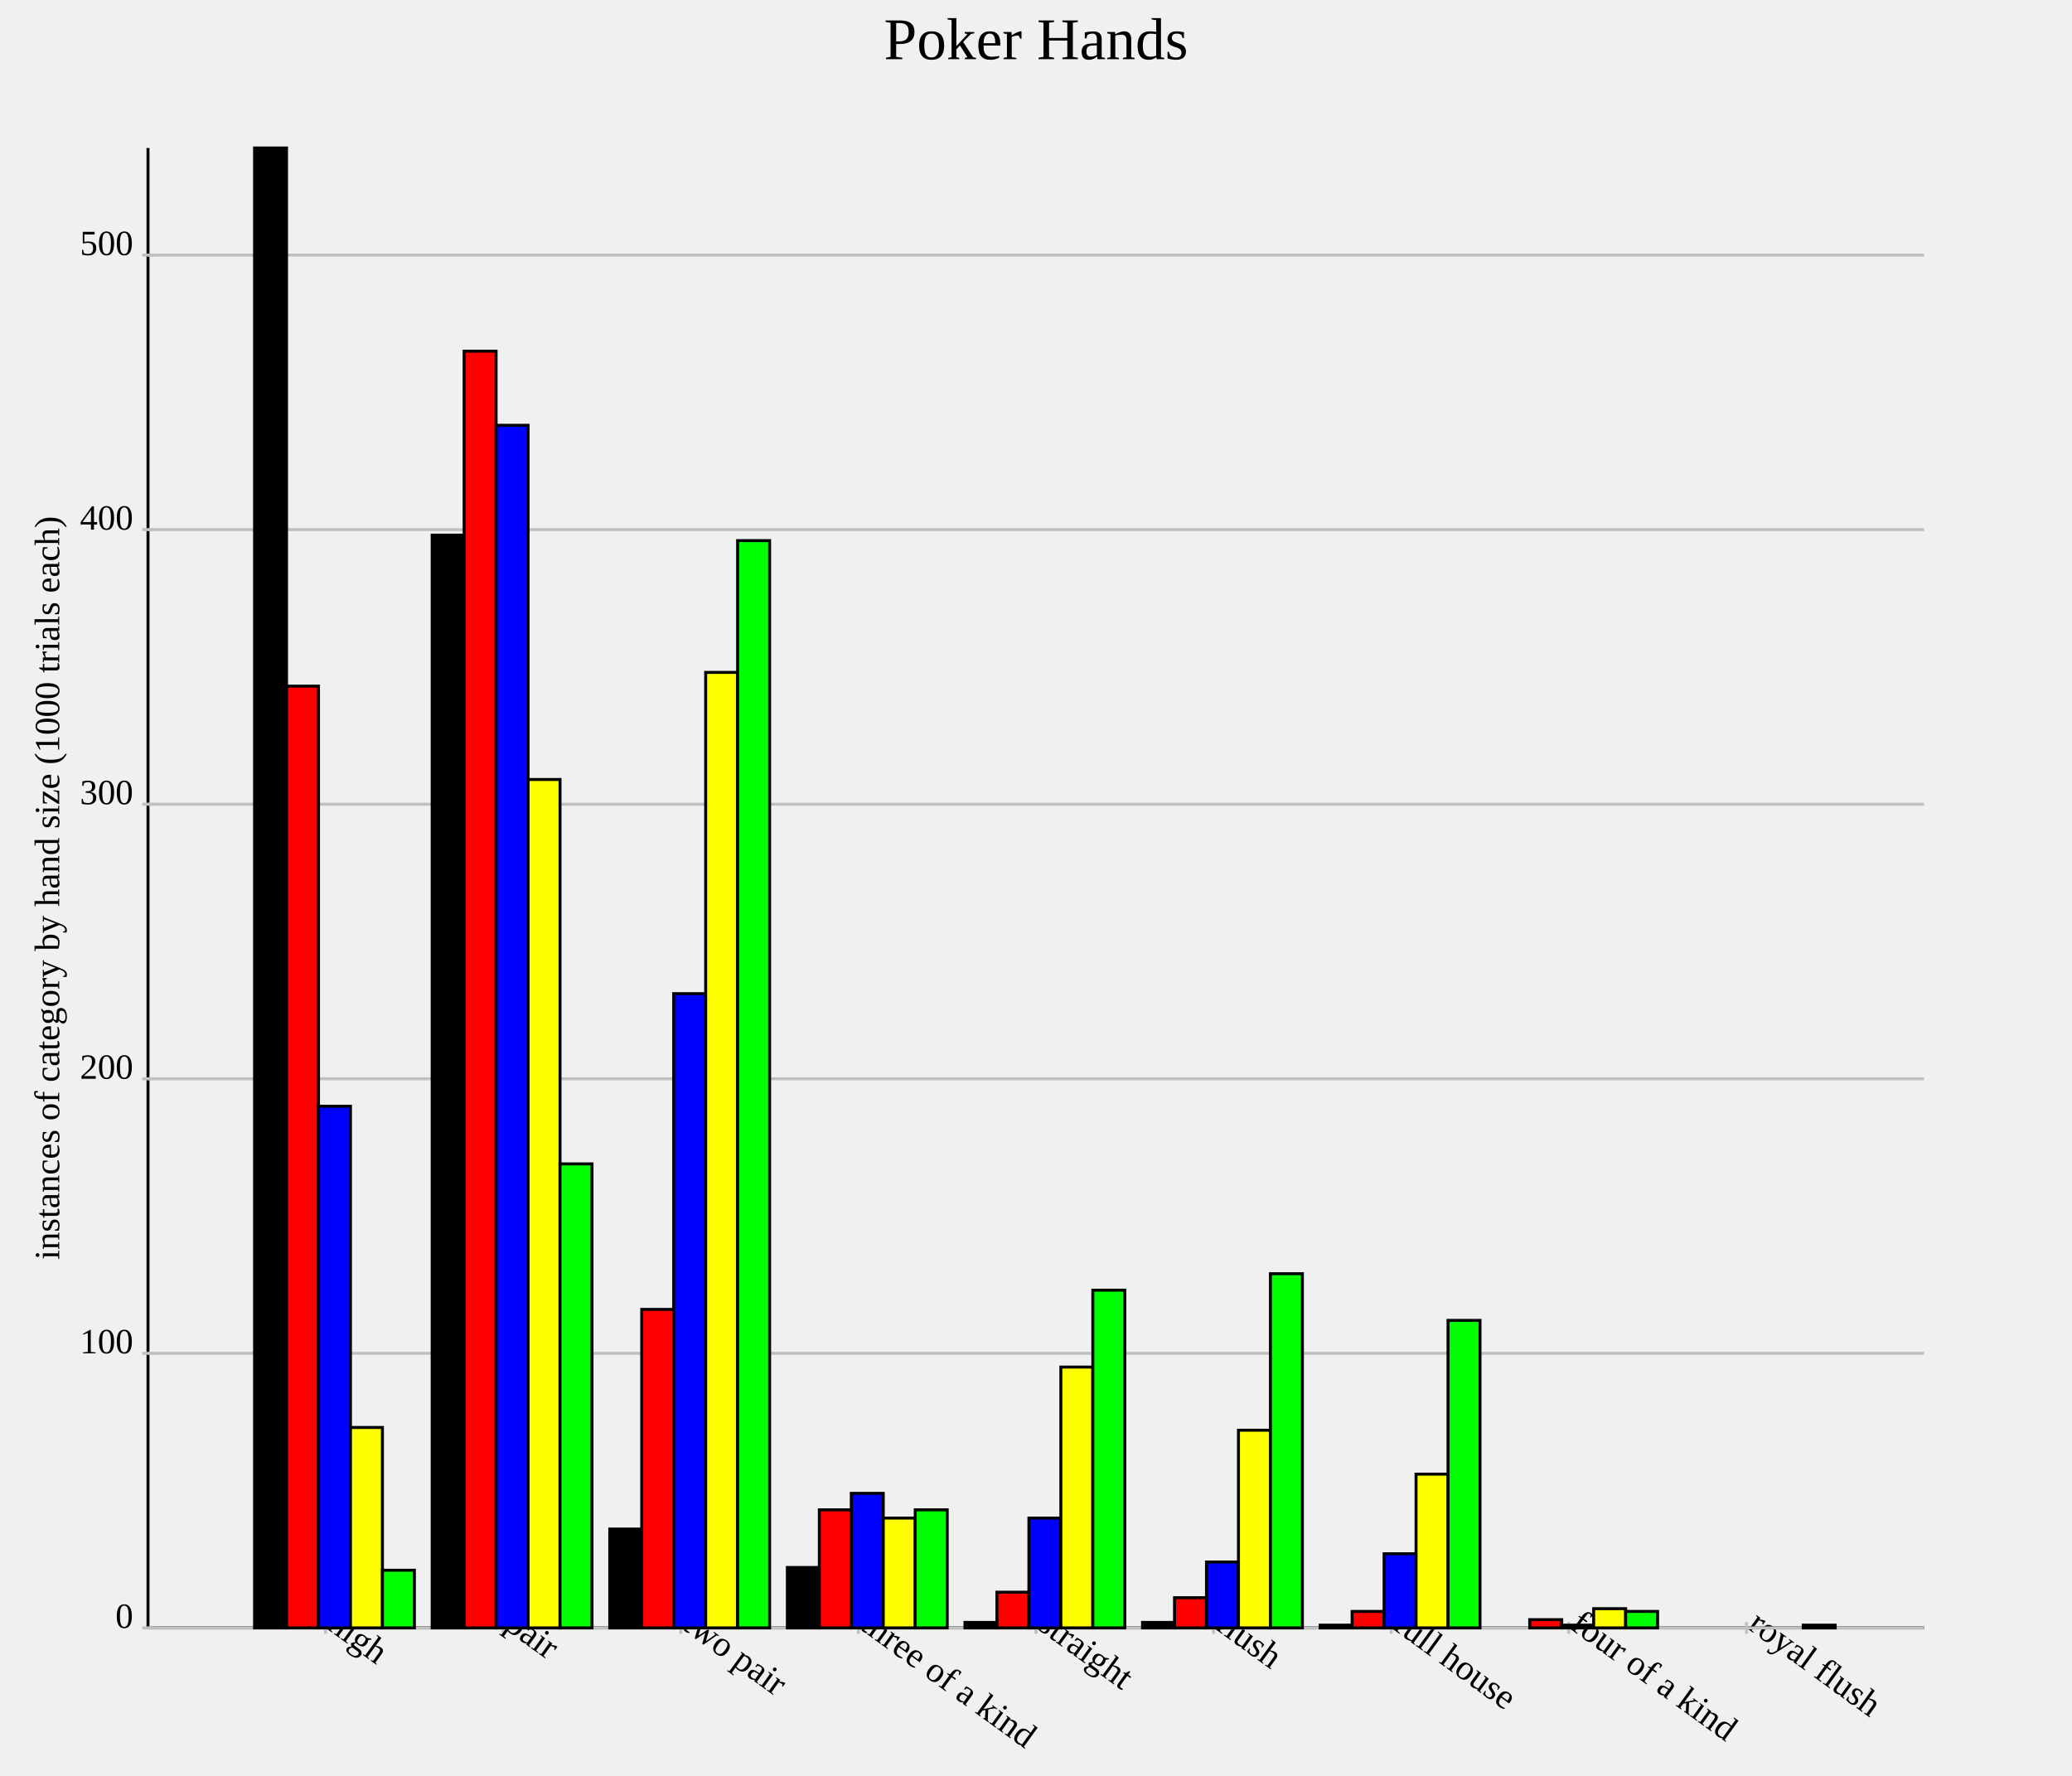
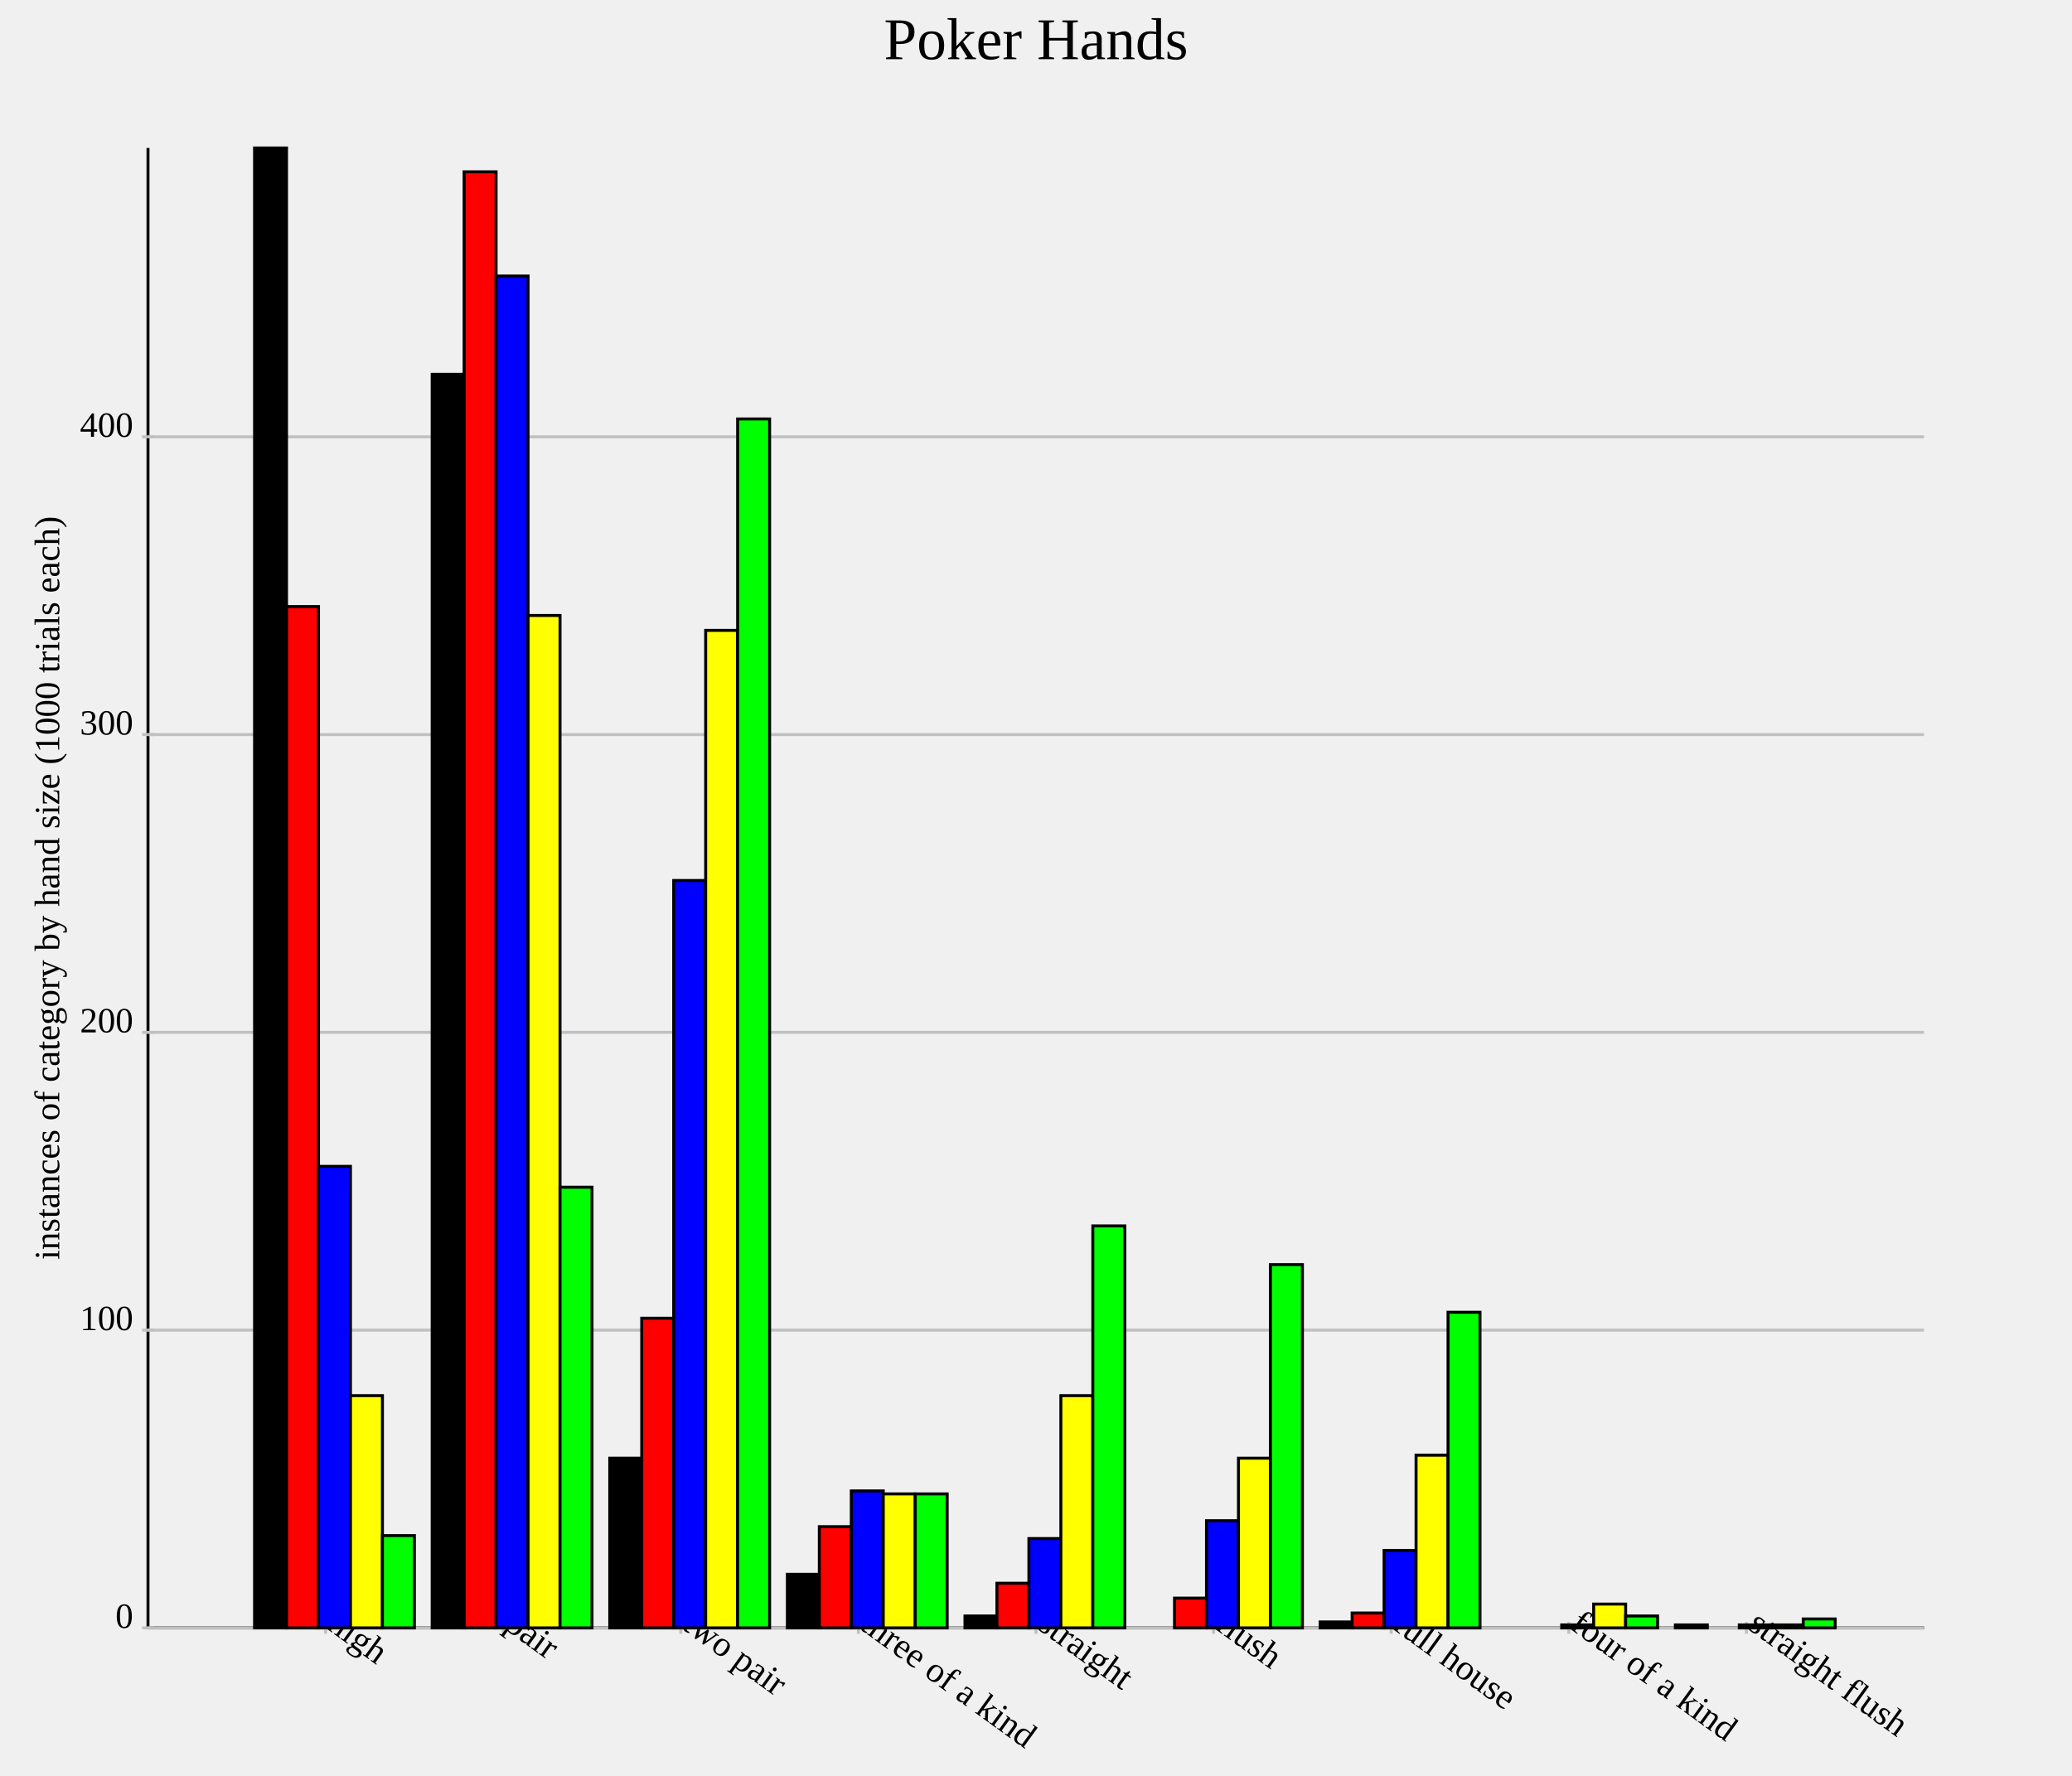
<svg xmlns="http://www.w3.org/2000/svg" version="1.1" width="700.0" height="600.0">
  <style>.caption {
  font-size: 14px;
  font-family: Georgia, serif;
}
</style>
  <line x1="50.0" y1="550.0" x2="650.0" y2="550.0" stroke="rgb(0,0,0)" stroke-width="1" />
  <line x1="50.0" y1="550.0" x2="50.0" y2="50.0" stroke="rgb(0,0,0)" stroke-width="1" />
  <line x1="110.0" y1="548.0" x2="110.0" y2="552.0" stroke="rgb(192,192,192)" stroke-width="1" />
  <text text-anchor="start" alignment-baseline="hanging" x="110.0" y="550.0" font-size="12.0" transform="rotate(36.0,110.0,550.0)">high</text>
  <line x1="170.0" y1="548.0" x2="170.0" y2="552.0" stroke="rgb(192,192,192)" stroke-width="1" />
  <text text-anchor="start" alignment-baseline="hanging" x="170.0" y="550.0" font-size="12.0" transform="rotate(36.0,170.0,550.0)">pair</text>
  <line x1="230.0" y1="548.0" x2="230.0" y2="552.0" stroke="rgb(192,192,192)" stroke-width="1" />
  <text text-anchor="start" alignment-baseline="hanging" x="230.0" y="550.0" font-size="12.0" transform="rotate(36.0,230.0,550.0)">two pair</text>
  <line x1="290.0" y1="548.0" x2="290.0" y2="552.0" stroke="rgb(192,192,192)" stroke-width="1" />
  <text text-anchor="start" alignment-baseline="hanging" x="290.0" y="550.0" font-size="12.0" transform="rotate(36.0,290.0,550.0)">three of a kind</text>
  <line x1="350.0" y1="548.0" x2="350.0" y2="552.0" stroke="rgb(192,192,192)" stroke-width="1" />
  <text text-anchor="start" alignment-baseline="hanging" x="350.0" y="550.0" font-size="12.0" transform="rotate(36.0,350.0,550.0)">straight</text>
  <line x1="410" y1="548.0" x2="410" y2="552.0" stroke="rgb(192,192,192)" stroke-width="1" />
  <text text-anchor="start" alignment-baseline="hanging" x="410" y="550.0" font-size="12.0" transform="rotate(36.0,410,550.0)">flush</text>
  <line x1="470" y1="548.0" x2="470" y2="552.0" stroke="rgb(192,192,192)" stroke-width="1" />
  <text text-anchor="start" alignment-baseline="hanging" x="470" y="550.0" font-size="12.0" transform="rotate(36.0,470,550.0)">full house</text>
  <line x1="530.0" y1="548.0" x2="530.0" y2="552.0" stroke="rgb(192,192,192)" stroke-width="1" />
  <text text-anchor="start" alignment-baseline="hanging" x="530.0" y="550.0" font-size="12.0" transform="rotate(36.0,530.0,550.0)">four of a kind</text>
  <line x1="590" y1="548.0" x2="590" y2="552.0" stroke="rgb(192,192,192)" stroke-width="1" />
-   <text text-anchor="start" alignment-baseline="hanging" x="590" y="550.0" font-size="12.0" transform="rotate(36.0,590,550.0)">royal flush</text>
+   <text text-anchor="start" alignment-baseline="hanging" x="590" y="550.0" font-size="12.0" transform="rotate(36.0,590,550.0)">straight flush</text>
  <line x1="50.0" y1="550.0" x2="650.0" y2="550.0" stroke="rgb(192,192,192)" stroke-width="1" />
  <text text-anchor="end" alignment-baseline="middle" x="45.0" y="550.0" font-size="12.0">0</text>
  <line x1="48.0" y1="550.0" x2="52.0" y2="550.0" stroke="rgb(192,192,192)" stroke-width="1" />
-   <line x1="50.0" y1="457.236" x2="650.0" y2="457.236" stroke="rgb(192,192,192)" stroke-width="1" />
-   <text text-anchor="end" alignment-baseline="middle" x="45.0" y="457.236" font-size="12.0">100</text>
-   <line x1="48.0" y1="457.236" x2="52.0" y2="457.236" stroke="rgb(192,192,192)" stroke-width="1" />
-   <line x1="50.0" y1="364.471" x2="650.0" y2="364.471" stroke="rgb(192,192,192)" stroke-width="1" />
-   <text text-anchor="end" alignment-baseline="middle" x="45.0" y="364.471" font-size="12.0">200</text>
-   <line x1="48.0" y1="364.471" x2="52.0" y2="364.471" stroke="rgb(192,192,192)" stroke-width="1" />
-   <line x1="50.0" y1="271.707" x2="650.0" y2="271.707" stroke="rgb(192,192,192)" stroke-width="1" />
-   <text text-anchor="end" alignment-baseline="middle" x="45.0" y="271.707" font-size="12.0">300</text>
-   <line x1="48.0" y1="271.707" x2="52.0" y2="271.707" stroke="rgb(192,192,192)" stroke-width="1" />
-   <line x1="50.0" y1="178.942" x2="650.0" y2="178.942" stroke="rgb(192,192,192)" stroke-width="1" />
-   <text text-anchor="end" alignment-baseline="middle" x="45.0" y="178.942" font-size="12.0">400</text>
-   <line x1="48.0" y1="178.942" x2="52.0" y2="178.942" stroke="rgb(192,192,192)" stroke-width="1" />
-   <line x1="50.0" y1="86.178" x2="650.0" y2="86.178" stroke="rgb(192,192,192)" stroke-width="1" />
-   <text text-anchor="end" alignment-baseline="middle" x="45.0" y="86.178" font-size="12.0">500</text>
-   <line x1="48.0" y1="86.178" x2="52.0" y2="86.178" stroke="rgb(192,192,192)" stroke-width="1" />
+   <line x1="50.0" y1="449.396" x2="650.0" y2="449.396" stroke="rgb(192,192,192)" stroke-width="1" />
+   <text text-anchor="end" alignment-baseline="middle" x="45.0" y="449.396" font-size="12.0">100</text>
+   <line x1="48.0" y1="449.396" x2="52.0" y2="449.396" stroke="rgb(192,192,192)" stroke-width="1" />
+   <line x1="50.0" y1="348.793" x2="650.0" y2="348.793" stroke="rgb(192,192,192)" stroke-width="1" />
+   <text text-anchor="end" alignment-baseline="middle" x="45.0" y="348.793" font-size="12.0">200</text>
+   <line x1="48.0" y1="348.793" x2="52.0" y2="348.793" stroke="rgb(192,192,192)" stroke-width="1" />
+   <line x1="50.0" y1="248.189" x2="650.0" y2="248.189" stroke="rgb(192,192,192)" stroke-width="1" />
+   <text text-anchor="end" alignment-baseline="middle" x="45.0" y="248.189" font-size="12.0">300</text>
+   <line x1="48.0" y1="248.189" x2="52.0" y2="248.189" stroke="rgb(192,192,192)" stroke-width="1" />
+   <line x1="50.0" y1="147.586" x2="650.0" y2="147.586" stroke="rgb(192,192,192)" stroke-width="1" />
+   <text text-anchor="end" alignment-baseline="middle" x="45.0" y="147.586" font-size="12.0">400</text>
+   <line x1="48.0" y1="147.586" x2="52.0" y2="147.586" stroke="rgb(192,192,192)" stroke-width="1" />
  <rect id="rect0" fill="rgb(0,0,0)" stroke="black" x="86.0" y="50.0" width="10.8" height="500.0" stroke-width="1" />
-   <rect id="rect1" fill="rgb(0,0,0)" stroke="black" x="146.0" y="180.798" width="10.8" height="369.202" stroke-width="1" />
-   <rect id="rect2" fill="rgb(0,0,0)" stroke="black" x="206.0" y="516.605" width="10.8" height="33.395" stroke-width="1" />
-   <rect id="rect3" fill="rgb(0,0,0)" stroke="black" x="266.0" y="529.592" width="10.8" height="20.408" stroke-width="1" />
-   <rect id="rect4" fill="rgb(0,0,0)" stroke="black" x="326.0" y="548.145" width="10.8" height="1.855" stroke-width="1" />
-   <rect id="rect5" fill="rgb(0,0,0)" stroke="black" x="386" y="548.145" width="10.8" height="1.855" stroke-width="1" />
-   <rect id="rect6" fill="rgb(0,0,0)" stroke="black" x="446" y="549.072" width="10.8" height="0.928" stroke-width="1" />
+   <rect id="rect1" fill="rgb(0,0,0)" stroke="black" x="146.0" y="126.459" width="10.8" height="423.541" stroke-width="1" />
+   <rect id="rect2" fill="rgb(0,0,0)" stroke="black" x="206.0" y="492.656" width="10.8" height="57.344" stroke-width="1" />
+   <rect id="rect3" fill="rgb(0,0,0)" stroke="black" x="266.0" y="531.891" width="10.8" height="18.109" stroke-width="1" />
+   <rect id="rect4" fill="rgb(0,0,0)" stroke="black" x="326.0" y="545.976" width="10.8" height="4.024" stroke-width="1" />
+   <rect id="rect5" fill="rgb(0,0,0)" stroke="black" x="386" y="550.0" width="10.8" height="0.0" stroke-width="1" />
+   <rect id="rect6" fill="rgb(0,0,0)" stroke="black" x="446" y="547.988" width="10.8" height="2.012" stroke-width="1" />
  <rect id="rect7" fill="rgb(0,0,0)" stroke="black" x="506.0" y="550.0" width="10.8" height="0.0" stroke-width="1" />
-   <rect id="rect8" fill="rgb(0,0,0)" stroke="black" x="566" y="550.0" width="10.8" height="0.0" stroke-width="1" />
-   <rect id="rect9" fill="rgb(255,0,0)" stroke="black" x="96.8" y="231.818" width="10.8" height="318.182" stroke-width="1" />
-   <rect id="rect10" fill="rgb(255,0,0)" stroke="black" x="156.8" y="118.646" width="10.8" height="431.354" stroke-width="1" />
-   <rect id="rect11" fill="rgb(255,0,0)" stroke="black" x="216.8" y="442.393" width="10.8" height="107.607" stroke-width="1" />
-   <rect id="rect12" fill="rgb(255,0,0)" stroke="black" x="276.8" y="510.111" width="10.8" height="39.889" stroke-width="1" />
-   <rect id="rect13" fill="rgb(255,0,0)" stroke="black" x="336.8" y="537.941" width="10.8" height="12.059" stroke-width="1" />
-   <rect id="rect14" fill="rgb(255,0,0)" stroke="black" x="396.8" y="539.796" width="10.8" height="10.204" stroke-width="1" />
-   <rect id="rect15" fill="rgb(255,0,0)" stroke="black" x="456.8" y="544.434" width="10.8" height="5.566" stroke-width="1" />
-   <rect id="rect16" fill="rgb(255,0,0)" stroke="black" x="516.8" y="547.217" width="10.8" height="2.783" stroke-width="1" />
+   <rect id="rect8" fill="rgb(0,0,0)" stroke="black" x="566" y="548.994" width="10.8" height="1.006" stroke-width="1" />
+   <rect id="rect9" fill="rgb(255,0,0)" stroke="black" x="96.8" y="204.93" width="10.8" height="345.07" stroke-width="1" />
+   <rect id="rect10" fill="rgb(255,0,0)" stroke="black" x="156.8" y="58.048" width="10.8" height="491.952" stroke-width="1" />
+   <rect id="rect11" fill="rgb(255,0,0)" stroke="black" x="216.8" y="445.372" width="10.8" height="104.628" stroke-width="1" />
+   <rect id="rect12" fill="rgb(255,0,0)" stroke="black" x="276.8" y="515.795" width="10.8" height="34.205" stroke-width="1" />
+   <rect id="rect13" fill="rgb(255,0,0)" stroke="black" x="336.8" y="534.909" width="10.8" height="15.091" stroke-width="1" />
+   <rect id="rect14" fill="rgb(255,0,0)" stroke="black" x="396.8" y="539.94" width="10.8" height="10.06" stroke-width="1" />
+   <rect id="rect15" fill="rgb(255,0,0)" stroke="black" x="456.8" y="544.97" width="10.8" height="5.03" stroke-width="1" />
+   <rect id="rect16" fill="rgb(255,0,0)" stroke="black" x="516.8" y="550.0" width="10.8" height="0.0" stroke-width="1" />
  <rect id="rect17" fill="rgb(255,0,0)" stroke="black" x="576.8" y="550.0" width="10.8" height="0.0" stroke-width="1" />
-   <rect id="rect18" fill="rgb(0,0,255)" stroke="black" x="107.6" y="373.748" width="10.8" height="176.252" stroke-width="1" />
-   <rect id="rect19" fill="rgb(0,0,255)" stroke="black" x="167.6" y="143.692" width="10.8" height="406.308" stroke-width="1" />
-   <rect id="rect20" fill="rgb(0,0,255)" stroke="black" x="227.6" y="335.714" width="10.8" height="214.286" stroke-width="1" />
-   <rect id="rect21" fill="rgb(0,0,255)" stroke="black" x="287.6" y="504.545" width="10.8" height="45.455" stroke-width="1" />
-   <rect id="rect22" fill="rgb(0,0,255)" stroke="black" x="347.6" y="512.894" width="10.8" height="37.106" stroke-width="1" />
-   <rect id="rect23" fill="rgb(0,0,255)" stroke="black" x="407.6" y="527.737" width="10.8" height="22.263" stroke-width="1" />
-   <rect id="rect24" fill="rgb(0,0,255)" stroke="black" x="467.6" y="524.954" width="10.8" height="25.046" stroke-width="1" />
-   <rect id="rect25" fill="rgb(0,0,255)" stroke="black" x="527.6" y="549.072" width="10.8" height="0.928" stroke-width="1" />
-   <rect id="rect26" fill="rgb(0,0,255)" stroke="black" x="587.6" y="550.0" width="10.8" height="0.0" stroke-width="1" />
-   <rect id="rect27" fill="rgb(255,255,0)" stroke="black" x="118.4" y="482.282" width="10.8" height="67.718" stroke-width="1" />
-   <rect id="rect28" fill="rgb(255,255,0)" stroke="black" x="178.4" y="263.358" width="10.8" height="286.642" stroke-width="1" />
-   <rect id="rect29" fill="rgb(255,255,0)" stroke="black" x="238.4" y="227.18" width="10.8" height="322.82" stroke-width="1" />
-   <rect id="rect30" fill="rgb(255,255,0)" stroke="black" x="298.4" y="512.894" width="10.8" height="37.106" stroke-width="1" />
-   <rect id="rect31" fill="rgb(255,255,0)" stroke="black" x="358.4" y="461.874" width="10.8" height="88.126" stroke-width="1" />
-   <rect id="rect32" fill="rgb(255,255,0)" stroke="black" x="418.4" y="483.21" width="10.8" height="66.79" stroke-width="1" />
-   <rect id="rect33" fill="rgb(255,255,0)" stroke="black" x="478.4" y="498.052" width="10.8" height="51.948" stroke-width="1" />
-   <rect id="rect34" fill="rgb(255,255,0)" stroke="black" x="538.4" y="543.506" width="10.8" height="6.494" stroke-width="1" />
-   <rect id="rect35" fill="rgb(255,255,0)" stroke="black" x="598.4" y="550.0" width="10.8" height="0.0" stroke-width="1" />
-   <rect id="rect36" fill="rgb(0,255,0)" stroke="black" x="129.2" y="530.519" width="10.8" height="19.481" stroke-width="1" />
-   <rect id="rect37" fill="rgb(0,255,0)" stroke="black" x="189.2" y="393.228" width="10.8" height="156.772" stroke-width="1" />
-   <rect id="rect38" fill="rgb(0,255,0)" stroke="black" x="249.2" y="182.653" width="10.8" height="367.347" stroke-width="1" />
-   <rect id="rect39" fill="rgb(0,255,0)" stroke="black" x="309.2" y="510.111" width="10.8" height="39.889" stroke-width="1" />
-   <rect id="rect40" fill="rgb(0,255,0)" stroke="black" x="369.2" y="435.9" width="10.8" height="114.1" stroke-width="1" />
-   <rect id="rect41" fill="rgb(0,255,0)" stroke="black" x="429.2" y="430.334" width="10.8" height="119.666" stroke-width="1" />
-   <rect id="rect42" fill="rgb(0,255,0)" stroke="black" x="489.2" y="446.104" width="10.8" height="103.896" stroke-width="1" />
-   <rect id="rect43" fill="rgb(0,255,0)" stroke="black" x="549.2" y="544.434" width="10.8" height="5.566" stroke-width="1" />
-   <rect id="rect44" fill="rgb(0,255,0)" stroke="black" x="609.2" y="549.072" width="10.8" height="0.928" stroke-width="1" />
+   <rect id="rect18" fill="rgb(0,0,255)" stroke="black" x="107.6" y="394.064" width="10.8" height="155.936" stroke-width="1" />
+   <rect id="rect19" fill="rgb(0,0,255)" stroke="black" x="167.6" y="93.26" width="10.8" height="456.74" stroke-width="1" />
+   <rect id="rect20" fill="rgb(0,0,255)" stroke="black" x="227.6" y="297.485" width="10.8" height="252.515" stroke-width="1" />
+   <rect id="rect21" fill="rgb(0,0,255)" stroke="black" x="287.6" y="503.722" width="10.8" height="46.278" stroke-width="1" />
+   <rect id="rect22" fill="rgb(0,0,255)" stroke="black" x="347.6" y="519.819" width="10.8" height="30.181" stroke-width="1" />
+   <rect id="rect23" fill="rgb(0,0,255)" stroke="black" x="407.6" y="513.783" width="10.8" height="36.217" stroke-width="1" />
+   <rect id="rect24" fill="rgb(0,0,255)" stroke="black" x="467.6" y="523.843" width="10.8" height="26.157" stroke-width="1" />
+   <rect id="rect25" fill="rgb(0,0,255)" stroke="black" x="527.6" y="548.994" width="10.8" height="1.006" stroke-width="1" />
+   <rect id="rect26" fill="rgb(0,0,255)" stroke="black" x="587.6" y="548.994" width="10.8" height="1.006" stroke-width="1" />
+   <rect id="rect27" fill="rgb(255,255,0)" stroke="black" x="118.4" y="471.529" width="10.8" height="78.471" stroke-width="1" />
+   <rect id="rect28" fill="rgb(255,255,0)" stroke="black" x="178.4" y="207.948" width="10.8" height="342.052" stroke-width="1" />
+   <rect id="rect29" fill="rgb(255,255,0)" stroke="black" x="238.4" y="212.978" width="10.8" height="337.022" stroke-width="1" />
+   <rect id="rect30" fill="rgb(255,255,0)" stroke="black" x="298.4" y="504.728" width="10.8" height="45.272" stroke-width="1" />
+   <rect id="rect31" fill="rgb(255,255,0)" stroke="black" x="358.4" y="471.529" width="10.8" height="78.471" stroke-width="1" />
+   <rect id="rect32" fill="rgb(255,255,0)" stroke="black" x="418.4" y="492.656" width="10.8" height="57.344" stroke-width="1" />
+   <rect id="rect33" fill="rgb(255,255,0)" stroke="black" x="478.4" y="491.65" width="10.8" height="58.35" stroke-width="1" />
+   <rect id="rect34" fill="rgb(255,255,0)" stroke="black" x="538.4" y="541.952" width="10.8" height="8.048" stroke-width="1" />
+   <rect id="rect35" fill="rgb(255,255,0)" stroke="black" x="598.4" y="548.994" width="10.8" height="1.006" stroke-width="1" />
+   <rect id="rect36" fill="rgb(0,255,0)" stroke="black" x="129.2" y="518.813" width="10.8" height="31.187" stroke-width="1" />
+   <rect id="rect37" fill="rgb(0,255,0)" stroke="black" x="189.2" y="401.107" width="10.8" height="148.893" stroke-width="1" />
+   <rect id="rect38" fill="rgb(0,255,0)" stroke="black" x="249.2" y="141.549" width="10.8" height="408.451" stroke-width="1" />
+   <rect id="rect39" fill="rgb(0,255,0)" stroke="black" x="309.2" y="504.728" width="10.8" height="45.272" stroke-width="1" />
+   <rect id="rect40" fill="rgb(0,255,0)" stroke="black" x="369.2" y="414.185" width="10.8" height="135.815" stroke-width="1" />
+   <rect id="rect41" fill="rgb(0,255,0)" stroke="black" x="429.2" y="427.264" width="10.8" height="122.736" stroke-width="1" />
+   <rect id="rect42" fill="rgb(0,255,0)" stroke="black" x="489.2" y="443.36" width="10.8" height="106.64" stroke-width="1" />
+   <rect id="rect43" fill="rgb(0,255,0)" stroke="black" x="549.2" y="545.976" width="10.8" height="4.024" stroke-width="1" />
+   <rect id="rect44" fill="rgb(0,255,0)" stroke="black" x="609.2" y="546.982" width="10.8" height="3.018" stroke-width="1" />
  <g>
    <rect id="tooltipbg0" x="0" y="0" width="0" height="0" visibility="hidden" fill="white" />
    <text class="pointLabel" id="tooltiptext0" text-anchor="middle" alignment-baseline="middle" x="91.4" y="300.0" fill="black" visibility="hidden">high from 5</text>
  </g>
  <g>
    <rect id="tooltipbg1" x="0" y="0" width="0" height="0" visibility="hidden" fill="white" />
-     <text class="pointLabel" id="tooltiptext1" text-anchor="middle" alignment-baseline="middle" x="151.4" y="365.399" fill="black" visibility="hidden">pair from 5</text>
+     <text class="pointLabel" id="tooltiptext1" text-anchor="middle" alignment-baseline="middle" x="151.4" y="338.229" fill="black" visibility="hidden">pair from 5</text>
  </g>
  <g>
    <rect id="tooltipbg2" x="0" y="0" width="0" height="0" visibility="hidden" fill="white" />
-     <text class="pointLabel" id="tooltiptext2" text-anchor="middle" alignment-baseline="middle" x="211.4" y="533.302" fill="black" visibility="hidden">two pair from 5</text>
+     <text class="pointLabel" id="tooltiptext2" text-anchor="middle" alignment-baseline="middle" x="211.4" y="521.328" fill="black" visibility="hidden">two pair from 5</text>
  </g>
  <g>
    <rect id="tooltipbg3" x="0" y="0" width="0" height="0" visibility="hidden" fill="white" />
-     <text class="pointLabel" id="tooltiptext3" text-anchor="middle" alignment-baseline="middle" x="271.4" y="539.796" fill="black" visibility="hidden">three of a kind from 5</text>
+     <text class="pointLabel" id="tooltiptext3" text-anchor="middle" alignment-baseline="middle" x="271.4" y="540.946" fill="black" visibility="hidden">three of a kind from 5</text>
  </g>
  <g>
    <rect id="tooltipbg4" x="0" y="0" width="0" height="0" visibility="hidden" fill="white" />
-     <text class="pointLabel" id="tooltiptext4" text-anchor="middle" alignment-baseline="middle" x="331.4" y="549.072" fill="black" visibility="hidden">straight from 5</text>
+     <text class="pointLabel" id="tooltiptext4" text-anchor="middle" alignment-baseline="middle" x="331.4" y="547.988" fill="black" visibility="hidden">straight from 5</text>
  </g>
  <g>
    <rect id="tooltipbg5" x="0" y="0" width="0" height="0" visibility="hidden" fill="white" />
-     <text class="pointLabel" id="tooltiptext5" text-anchor="middle" alignment-baseline="middle" x="391.4" y="549.072" fill="black" visibility="hidden">flush from 5</text>
+     <text class="pointLabel" id="tooltiptext5" text-anchor="middle" alignment-baseline="middle" x="391.4" y="550.0" fill="black" visibility="hidden">flush from 5</text>
  </g>
  <g>
    <rect id="tooltipbg6" x="0" y="0" width="0" height="0" visibility="hidden" fill="white" />
-     <text class="pointLabel" id="tooltiptext6" text-anchor="middle" alignment-baseline="middle" x="451.4" y="549.536" fill="black" visibility="hidden">full house from 5</text>
+     <text class="pointLabel" id="tooltiptext6" text-anchor="middle" alignment-baseline="middle" x="451.4" y="548.994" fill="black" visibility="hidden">full house from 5</text>
  </g>
  <g>
    <rect id="tooltipbg7" x="0" y="0" width="0" height="0" visibility="hidden" fill="white" />
    <text class="pointLabel" id="tooltiptext7" text-anchor="middle" alignment-baseline="middle" x="511.4" y="550.0" fill="black" visibility="hidden">four of a kind from 5</text>
  </g>
  <g>
    <rect id="tooltipbg8" x="0" y="0" width="0" height="0" visibility="hidden" fill="white" />
-     <text class="pointLabel" id="tooltiptext8" text-anchor="middle" alignment-baseline="middle" x="571.4" y="550.0" fill="black" visibility="hidden">royal flush from 5</text>
+     <text class="pointLabel" id="tooltiptext8" text-anchor="middle" alignment-baseline="middle" x="571.4" y="549.497" fill="black" visibility="hidden">straight flush from 5</text>
  </g>
  <g>
    <rect id="tooltipbg9" x="0" y="0" width="0" height="0" visibility="hidden" fill="white" />
-     <text class="pointLabel" id="tooltiptext9" text-anchor="middle" alignment-baseline="middle" x="102.2" y="390.909" fill="black" visibility="hidden">high from 6</text>
+     <text class="pointLabel" id="tooltiptext9" text-anchor="middle" alignment-baseline="middle" x="102.2" y="377.465" fill="black" visibility="hidden">high from 6</text>
  </g>
  <g>
    <rect id="tooltipbg10" x="0" y="0" width="0" height="0" visibility="hidden" fill="white" />
-     <text class="pointLabel" id="tooltiptext10" text-anchor="middle" alignment-baseline="middle" x="162.2" y="334.323" fill="black" visibility="hidden">pair from 6</text>
+     <text class="pointLabel" id="tooltiptext10" text-anchor="middle" alignment-baseline="middle" x="162.2" y="304.024" fill="black" visibility="hidden">pair from 6</text>
  </g>
  <g>
    <rect id="tooltipbg11" x="0" y="0" width="0" height="0" visibility="hidden" fill="white" />
-     <text class="pointLabel" id="tooltiptext11" text-anchor="middle" alignment-baseline="middle" x="222.2" y="496.197" fill="black" visibility="hidden">two pair from 6</text>
+     <text class="pointLabel" id="tooltiptext11" text-anchor="middle" alignment-baseline="middle" x="222.2" y="497.686" fill="black" visibility="hidden">two pair from 6</text>
  </g>
  <g>
    <rect id="tooltipbg12" x="0" y="0" width="0" height="0" visibility="hidden" fill="white" />
-     <text class="pointLabel" id="tooltiptext12" text-anchor="middle" alignment-baseline="middle" x="282.2" y="530.056" fill="black" visibility="hidden">three of a kind from 6</text>
+     <text class="pointLabel" id="tooltiptext12" text-anchor="middle" alignment-baseline="middle" x="282.2" y="532.897" fill="black" visibility="hidden">three of a kind from 6</text>
  </g>
  <g>
    <rect id="tooltipbg13" x="0" y="0" width="0" height="0" visibility="hidden" fill="white" />
-     <text class="pointLabel" id="tooltiptext13" text-anchor="middle" alignment-baseline="middle" x="342.2" y="543.97" fill="black" visibility="hidden">straight from 6</text>
+     <text class="pointLabel" id="tooltiptext13" text-anchor="middle" alignment-baseline="middle" x="342.2" y="542.455" fill="black" visibility="hidden">straight from 6</text>
  </g>
  <g>
    <rect id="tooltipbg14" x="0" y="0" width="0" height="0" visibility="hidden" fill="white" />
-     <text class="pointLabel" id="tooltiptext14" text-anchor="middle" alignment-baseline="middle" x="402.2" y="544.898" fill="black" visibility="hidden">flush from 6</text>
+     <text class="pointLabel" id="tooltiptext14" text-anchor="middle" alignment-baseline="middle" x="402.2" y="544.97" fill="black" visibility="hidden">flush from 6</text>
  </g>
  <g>
    <rect id="tooltipbg15" x="0" y="0" width="0" height="0" visibility="hidden" fill="white" />
-     <text class="pointLabel" id="tooltiptext15" text-anchor="middle" alignment-baseline="middle" x="462.2" y="547.217" fill="black" visibility="hidden">full house from 6</text>
+     <text class="pointLabel" id="tooltiptext15" text-anchor="middle" alignment-baseline="middle" x="462.2" y="547.485" fill="black" visibility="hidden">full house from 6</text>
  </g>
  <g>
    <rect id="tooltipbg16" x="0" y="0" width="0" height="0" visibility="hidden" fill="white" />
-     <text class="pointLabel" id="tooltiptext16" text-anchor="middle" alignment-baseline="middle" x="522.2" y="548.609" fill="black" visibility="hidden">four of a kind from 6</text>
+     <text class="pointLabel" id="tooltiptext16" text-anchor="middle" alignment-baseline="middle" x="522.2" y="550.0" fill="black" visibility="hidden">four of a kind from 6</text>
  </g>
  <g>
    <rect id="tooltipbg17" x="0" y="0" width="0" height="0" visibility="hidden" fill="white" />
-     <text class="pointLabel" id="tooltiptext17" text-anchor="middle" alignment-baseline="middle" x="582.2" y="550.0" fill="black" visibility="hidden">royal flush from 6</text>
+     <text class="pointLabel" id="tooltiptext17" text-anchor="middle" alignment-baseline="middle" x="582.2" y="550.0" fill="black" visibility="hidden">straight flush from 6</text>
  </g>
  <g>
    <rect id="tooltipbg18" x="0" y="0" width="0" height="0" visibility="hidden" fill="white" />
-     <text class="pointLabel" id="tooltiptext18" text-anchor="middle" alignment-baseline="middle" x="113.0" y="461.874" fill="black" visibility="hidden">high from 7</text>
+     <text class="pointLabel" id="tooltiptext18" text-anchor="middle" alignment-baseline="middle" x="113.0" y="472.032" fill="black" visibility="hidden">high from 7</text>
  </g>
  <g>
    <rect id="tooltipbg19" x="0" y="0" width="0" height="0" visibility="hidden" fill="white" />
-     <text class="pointLabel" id="tooltiptext19" text-anchor="middle" alignment-baseline="middle" x="173.0" y="346.846" fill="black" visibility="hidden">pair from 7</text>
+     <text class="pointLabel" id="tooltiptext19" text-anchor="middle" alignment-baseline="middle" x="173.0" y="321.63" fill="black" visibility="hidden">pair from 7</text>
  </g>
  <g>
    <rect id="tooltipbg20" x="0" y="0" width="0" height="0" visibility="hidden" fill="white" />
-     <text class="pointLabel" id="tooltiptext20" text-anchor="middle" alignment-baseline="middle" x="233" y="442.857" fill="black" visibility="hidden">two pair from 7</text>
+     <text class="pointLabel" id="tooltiptext20" text-anchor="middle" alignment-baseline="middle" x="233" y="423.742" fill="black" visibility="hidden">two pair from 7</text>
  </g>
  <g>
    <rect id="tooltipbg21" x="0" y="0" width="0" height="0" visibility="hidden" fill="white" />
-     <text class="pointLabel" id="tooltiptext21" text-anchor="middle" alignment-baseline="middle" x="293.0" y="527.273" fill="black" visibility="hidden">three of a kind from 7</text>
+     <text class="pointLabel" id="tooltiptext21" text-anchor="middle" alignment-baseline="middle" x="293.0" y="526.861" fill="black" visibility="hidden">three of a kind from 7</text>
  </g>
  <g>
    <rect id="tooltipbg22" x="0" y="0" width="0" height="0" visibility="hidden" fill="white" />
-     <text class="pointLabel" id="tooltiptext22" text-anchor="middle" alignment-baseline="middle" x="353.0" y="531.447" fill="black" visibility="hidden">straight from 7</text>
+     <text class="pointLabel" id="tooltiptext22" text-anchor="middle" alignment-baseline="middle" x="353.0" y="534.909" fill="black" visibility="hidden">straight from 7</text>
  </g>
  <g>
    <rect id="tooltipbg23" x="0" y="0" width="0" height="0" visibility="hidden" fill="white" />
-     <text class="pointLabel" id="tooltiptext23" text-anchor="middle" alignment-baseline="middle" x="413.0" y="538.868" fill="black" visibility="hidden">flush from 7</text>
+     <text class="pointLabel" id="tooltiptext23" text-anchor="middle" alignment-baseline="middle" x="413.0" y="531.891" fill="black" visibility="hidden">flush from 7</text>
  </g>
  <g>
    <rect id="tooltipbg24" x="0" y="0" width="0" height="0" visibility="hidden" fill="white" />
-     <text class="pointLabel" id="tooltiptext24" text-anchor="middle" alignment-baseline="middle" x="473" y="537.477" fill="black" visibility="hidden">full house from 7</text>
+     <text class="pointLabel" id="tooltiptext24" text-anchor="middle" alignment-baseline="middle" x="473" y="536.922" fill="black" visibility="hidden">full house from 7</text>
  </g>
  <g>
    <rect id="tooltipbg25" x="0" y="0" width="0" height="0" visibility="hidden" fill="white" />
-     <text class="pointLabel" id="tooltiptext25" text-anchor="middle" alignment-baseline="middle" x="533.0" y="549.536" fill="black" visibility="hidden">four of a kind from 7</text>
+     <text class="pointLabel" id="tooltiptext25" text-anchor="middle" alignment-baseline="middle" x="533.0" y="549.497" fill="black" visibility="hidden">four of a kind from 7</text>
  </g>
  <g>
    <rect id="tooltipbg26" x="0" y="0" width="0" height="0" visibility="hidden" fill="white" />
-     <text class="pointLabel" id="tooltiptext26" text-anchor="middle" alignment-baseline="middle" x="593.0" y="550.0" fill="black" visibility="hidden">royal flush from 7</text>
+     <text class="pointLabel" id="tooltiptext26" text-anchor="middle" alignment-baseline="middle" x="593.0" y="549.497" fill="black" visibility="hidden">straight flush from 7</text>
  </g>
  <g>
    <rect id="tooltipbg27" x="0" y="0" width="0" height="0" visibility="hidden" fill="white" />
-     <text class="pointLabel" id="tooltiptext27" text-anchor="middle" alignment-baseline="middle" x="123.8" y="516.141" fill="black" visibility="hidden">high from 8</text>
+     <text class="pointLabel" id="tooltiptext27" text-anchor="middle" alignment-baseline="middle" x="123.8" y="510.765" fill="black" visibility="hidden">high from 8</text>
  </g>
  <g>
    <rect id="tooltipbg28" x="0" y="0" width="0" height="0" visibility="hidden" fill="white" />
-     <text class="pointLabel" id="tooltiptext28" text-anchor="middle" alignment-baseline="middle" x="183.8" y="406.679" fill="black" visibility="hidden">pair from 8</text>
+     <text class="pointLabel" id="tooltiptext28" text-anchor="middle" alignment-baseline="middle" x="183.8" y="378.974" fill="black" visibility="hidden">pair from 8</text>
  </g>
  <g>
    <rect id="tooltipbg29" x="0" y="0" width="0" height="0" visibility="hidden" fill="white" />
-     <text class="pointLabel" id="tooltiptext29" text-anchor="middle" alignment-baseline="middle" x="243.8" y="388.59" fill="black" visibility="hidden">two pair from 8</text>
+     <text class="pointLabel" id="tooltiptext29" text-anchor="middle" alignment-baseline="middle" x="243.8" y="381.489" fill="black" visibility="hidden">two pair from 8</text>
  </g>
  <g>
    <rect id="tooltipbg30" x="0" y="0" width="0" height="0" visibility="hidden" fill="white" />
-     <text class="pointLabel" id="tooltiptext30" text-anchor="middle" alignment-baseline="middle" x="303.8" y="531.447" fill="black" visibility="hidden">three of a kind from 8</text>
+     <text class="pointLabel" id="tooltiptext30" text-anchor="middle" alignment-baseline="middle" x="303.8" y="527.364" fill="black" visibility="hidden">three of a kind from 8</text>
  </g>
  <g>
    <rect id="tooltipbg31" x="0" y="0" width="0" height="0" visibility="hidden" fill="white" />
-     <text class="pointLabel" id="tooltiptext31" text-anchor="middle" alignment-baseline="middle" x="363.8" y="505.937" fill="black" visibility="hidden">straight from 8</text>
+     <text class="pointLabel" id="tooltiptext31" text-anchor="middle" alignment-baseline="middle" x="363.8" y="510.765" fill="black" visibility="hidden">straight from 8</text>
  </g>
  <g>
    <rect id="tooltipbg32" x="0" y="0" width="0" height="0" visibility="hidden" fill="white" />
-     <text class="pointLabel" id="tooltiptext32" text-anchor="middle" alignment-baseline="middle" x="423.8" y="516.605" fill="black" visibility="hidden">flush from 8</text>
+     <text class="pointLabel" id="tooltiptext32" text-anchor="middle" alignment-baseline="middle" x="423.8" y="521.328" fill="black" visibility="hidden">flush from 8</text>
  </g>
  <g>
    <rect id="tooltipbg33" x="0" y="0" width="0" height="0" visibility="hidden" fill="white" />
-     <text class="pointLabel" id="tooltiptext33" text-anchor="middle" alignment-baseline="middle" x="483.8" y="524.026" fill="black" visibility="hidden">full house from 8</text>
+     <text class="pointLabel" id="tooltiptext33" text-anchor="middle" alignment-baseline="middle" x="483.8" y="520.825" fill="black" visibility="hidden">full house from 8</text>
  </g>
  <g>
    <rect id="tooltipbg34" x="0" y="0" width="0" height="0" visibility="hidden" fill="white" />
-     <text class="pointLabel" id="tooltiptext34" text-anchor="middle" alignment-baseline="middle" x="543.8" y="546.753" fill="black" visibility="hidden">four of a kind from 8</text>
+     <text class="pointLabel" id="tooltiptext34" text-anchor="middle" alignment-baseline="middle" x="543.8" y="545.976" fill="black" visibility="hidden">four of a kind from 8</text>
  </g>
  <g>
    <rect id="tooltipbg35" x="0" y="0" width="0" height="0" visibility="hidden" fill="white" />
-     <text class="pointLabel" id="tooltiptext35" text-anchor="middle" alignment-baseline="middle" x="603.8" y="550.0" fill="black" visibility="hidden">royal flush from 8</text>
+     <text class="pointLabel" id="tooltiptext35" text-anchor="middle" alignment-baseline="middle" x="603.8" y="549.497" fill="black" visibility="hidden">straight flush from 8</text>
  </g>
  <g>
    <rect id="tooltipbg36" x="0" y="0" width="0" height="0" visibility="hidden" fill="white" />
-     <text class="pointLabel" id="tooltiptext36" text-anchor="middle" alignment-baseline="middle" x="134.6" y="540.26" fill="black" visibility="hidden">high from 9</text>
+     <text class="pointLabel" id="tooltiptext36" text-anchor="middle" alignment-baseline="middle" x="134.6" y="534.406" fill="black" visibility="hidden">high from 9</text>
  </g>
  <g>
    <rect id="tooltipbg37" x="0" y="0" width="0" height="0" visibility="hidden" fill="white" />
-     <text class="pointLabel" id="tooltiptext37" text-anchor="middle" alignment-baseline="middle" x="194.6" y="471.614" fill="black" visibility="hidden">pair from 9</text>
+     <text class="pointLabel" id="tooltiptext37" text-anchor="middle" alignment-baseline="middle" x="194.6" y="475.553" fill="black" visibility="hidden">pair from 9</text>
  </g>
  <g>
    <rect id="tooltipbg38" x="0" y="0" width="0" height="0" visibility="hidden" fill="white" />
-     <text class="pointLabel" id="tooltiptext38" text-anchor="middle" alignment-baseline="middle" x="254.6" y="366.327" fill="black" visibility="hidden">two pair from 9</text>
+     <text class="pointLabel" id="tooltiptext38" text-anchor="middle" alignment-baseline="middle" x="254.6" y="345.775" fill="black" visibility="hidden">two pair from 9</text>
  </g>
  <g>
    <rect id="tooltipbg39" x="0" y="0" width="0" height="0" visibility="hidden" fill="white" />
-     <text class="pointLabel" id="tooltiptext39" text-anchor="middle" alignment-baseline="middle" x="314.6" y="530.056" fill="black" visibility="hidden">three of a kind from 9</text>
+     <text class="pointLabel" id="tooltiptext39" text-anchor="middle" alignment-baseline="middle" x="314.6" y="527.364" fill="black" visibility="hidden">three of a kind from 9</text>
  </g>
  <g>
    <rect id="tooltipbg40" x="0" y="0" width="0" height="0" visibility="hidden" fill="white" />
-     <text class="pointLabel" id="tooltiptext40" text-anchor="middle" alignment-baseline="middle" x="374.6" y="492.95" fill="black" visibility="hidden">straight from 9</text>
+     <text class="pointLabel" id="tooltiptext40" text-anchor="middle" alignment-baseline="middle" x="374.6" y="482.093" fill="black" visibility="hidden">straight from 9</text>
  </g>
  <g>
    <rect id="tooltipbg41" x="0" y="0" width="0" height="0" visibility="hidden" fill="white" />
-     <text class="pointLabel" id="tooltiptext41" text-anchor="middle" alignment-baseline="middle" x="434.6" y="490.167" fill="black" visibility="hidden">flush from 9</text>
+     <text class="pointLabel" id="tooltiptext41" text-anchor="middle" alignment-baseline="middle" x="434.6" y="488.632" fill="black" visibility="hidden">flush from 9</text>
  </g>
  <g>
    <rect id="tooltipbg42" x="0" y="0" width="0" height="0" visibility="hidden" fill="white" />
-     <text class="pointLabel" id="tooltiptext42" text-anchor="middle" alignment-baseline="middle" x="494.6" y="498.052" fill="black" visibility="hidden">full house from 9</text>
+     <text class="pointLabel" id="tooltiptext42" text-anchor="middle" alignment-baseline="middle" x="494.6" y="496.68" fill="black" visibility="hidden">full house from 9</text>
  </g>
  <g>
    <rect id="tooltipbg43" x="0" y="0" width="0" height="0" visibility="hidden" fill="white" />
-     <text class="pointLabel" id="tooltiptext43" text-anchor="middle" alignment-baseline="middle" x="554.6" y="547.217" fill="black" visibility="hidden">four of a kind from 9</text>
+     <text class="pointLabel" id="tooltiptext43" text-anchor="middle" alignment-baseline="middle" x="554.6" y="547.988" fill="black" visibility="hidden">four of a kind from 9</text>
  </g>
  <g>
    <rect id="tooltipbg44" x="0" y="0" width="0" height="0" visibility="hidden" fill="white" />
-     <text class="pointLabel" id="tooltiptext44" text-anchor="middle" alignment-baseline="middle" x="614.6" y="549.536" fill="black" visibility="hidden">royal flush from 9</text>
+     <text class="pointLabel" id="tooltiptext44" text-anchor="middle" alignment-baseline="middle" x="614.6" y="548.491" fill="black" visibility="hidden">straight flush from 9</text>
  </g>
  <text x="350.0" y="20.0" text-anchor="middle" fill="rgb(0,0,0)" font-size="20.0">Poker Hands</text>
  <text transform="rotate(-90.0 20.0 300.0)" x="20.0" y="300.0" text-anchor="middle" fill="rgb(0,0,0)" font-size="12.0">instances of category by hand size (1000 trials each)</text>
      Sorry, your browser does not support inline SVG.
    </svg>
